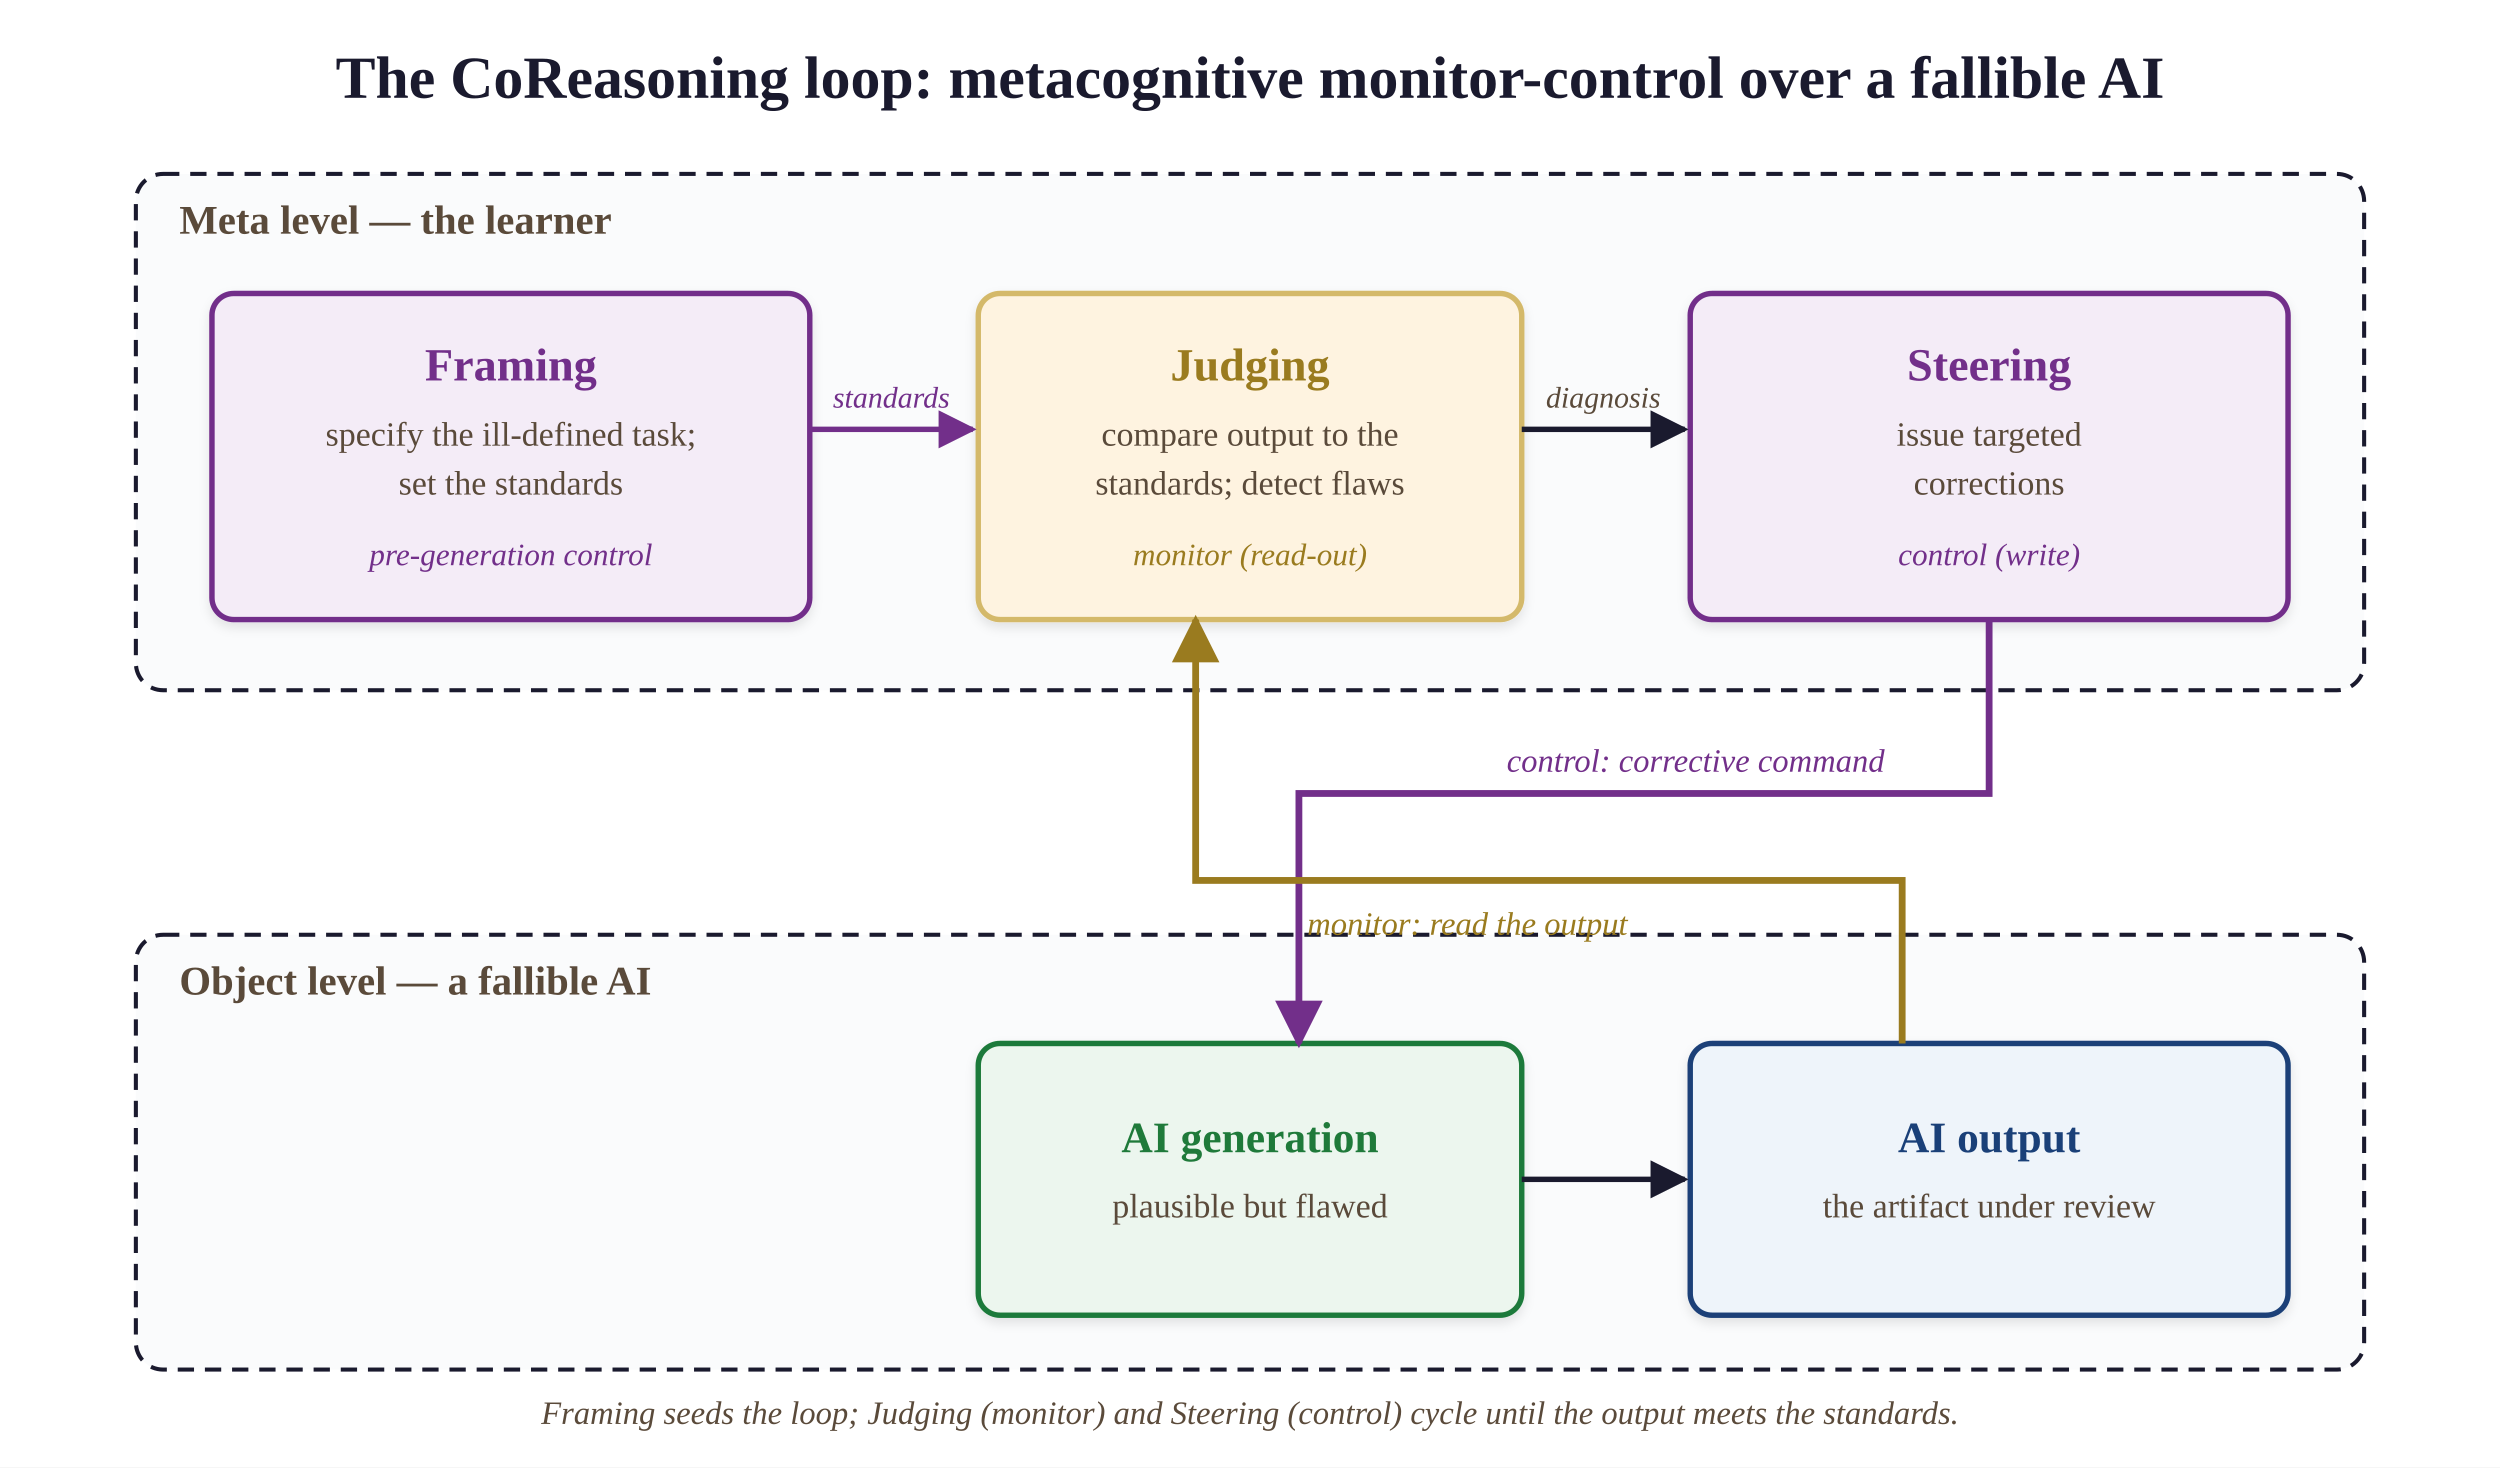
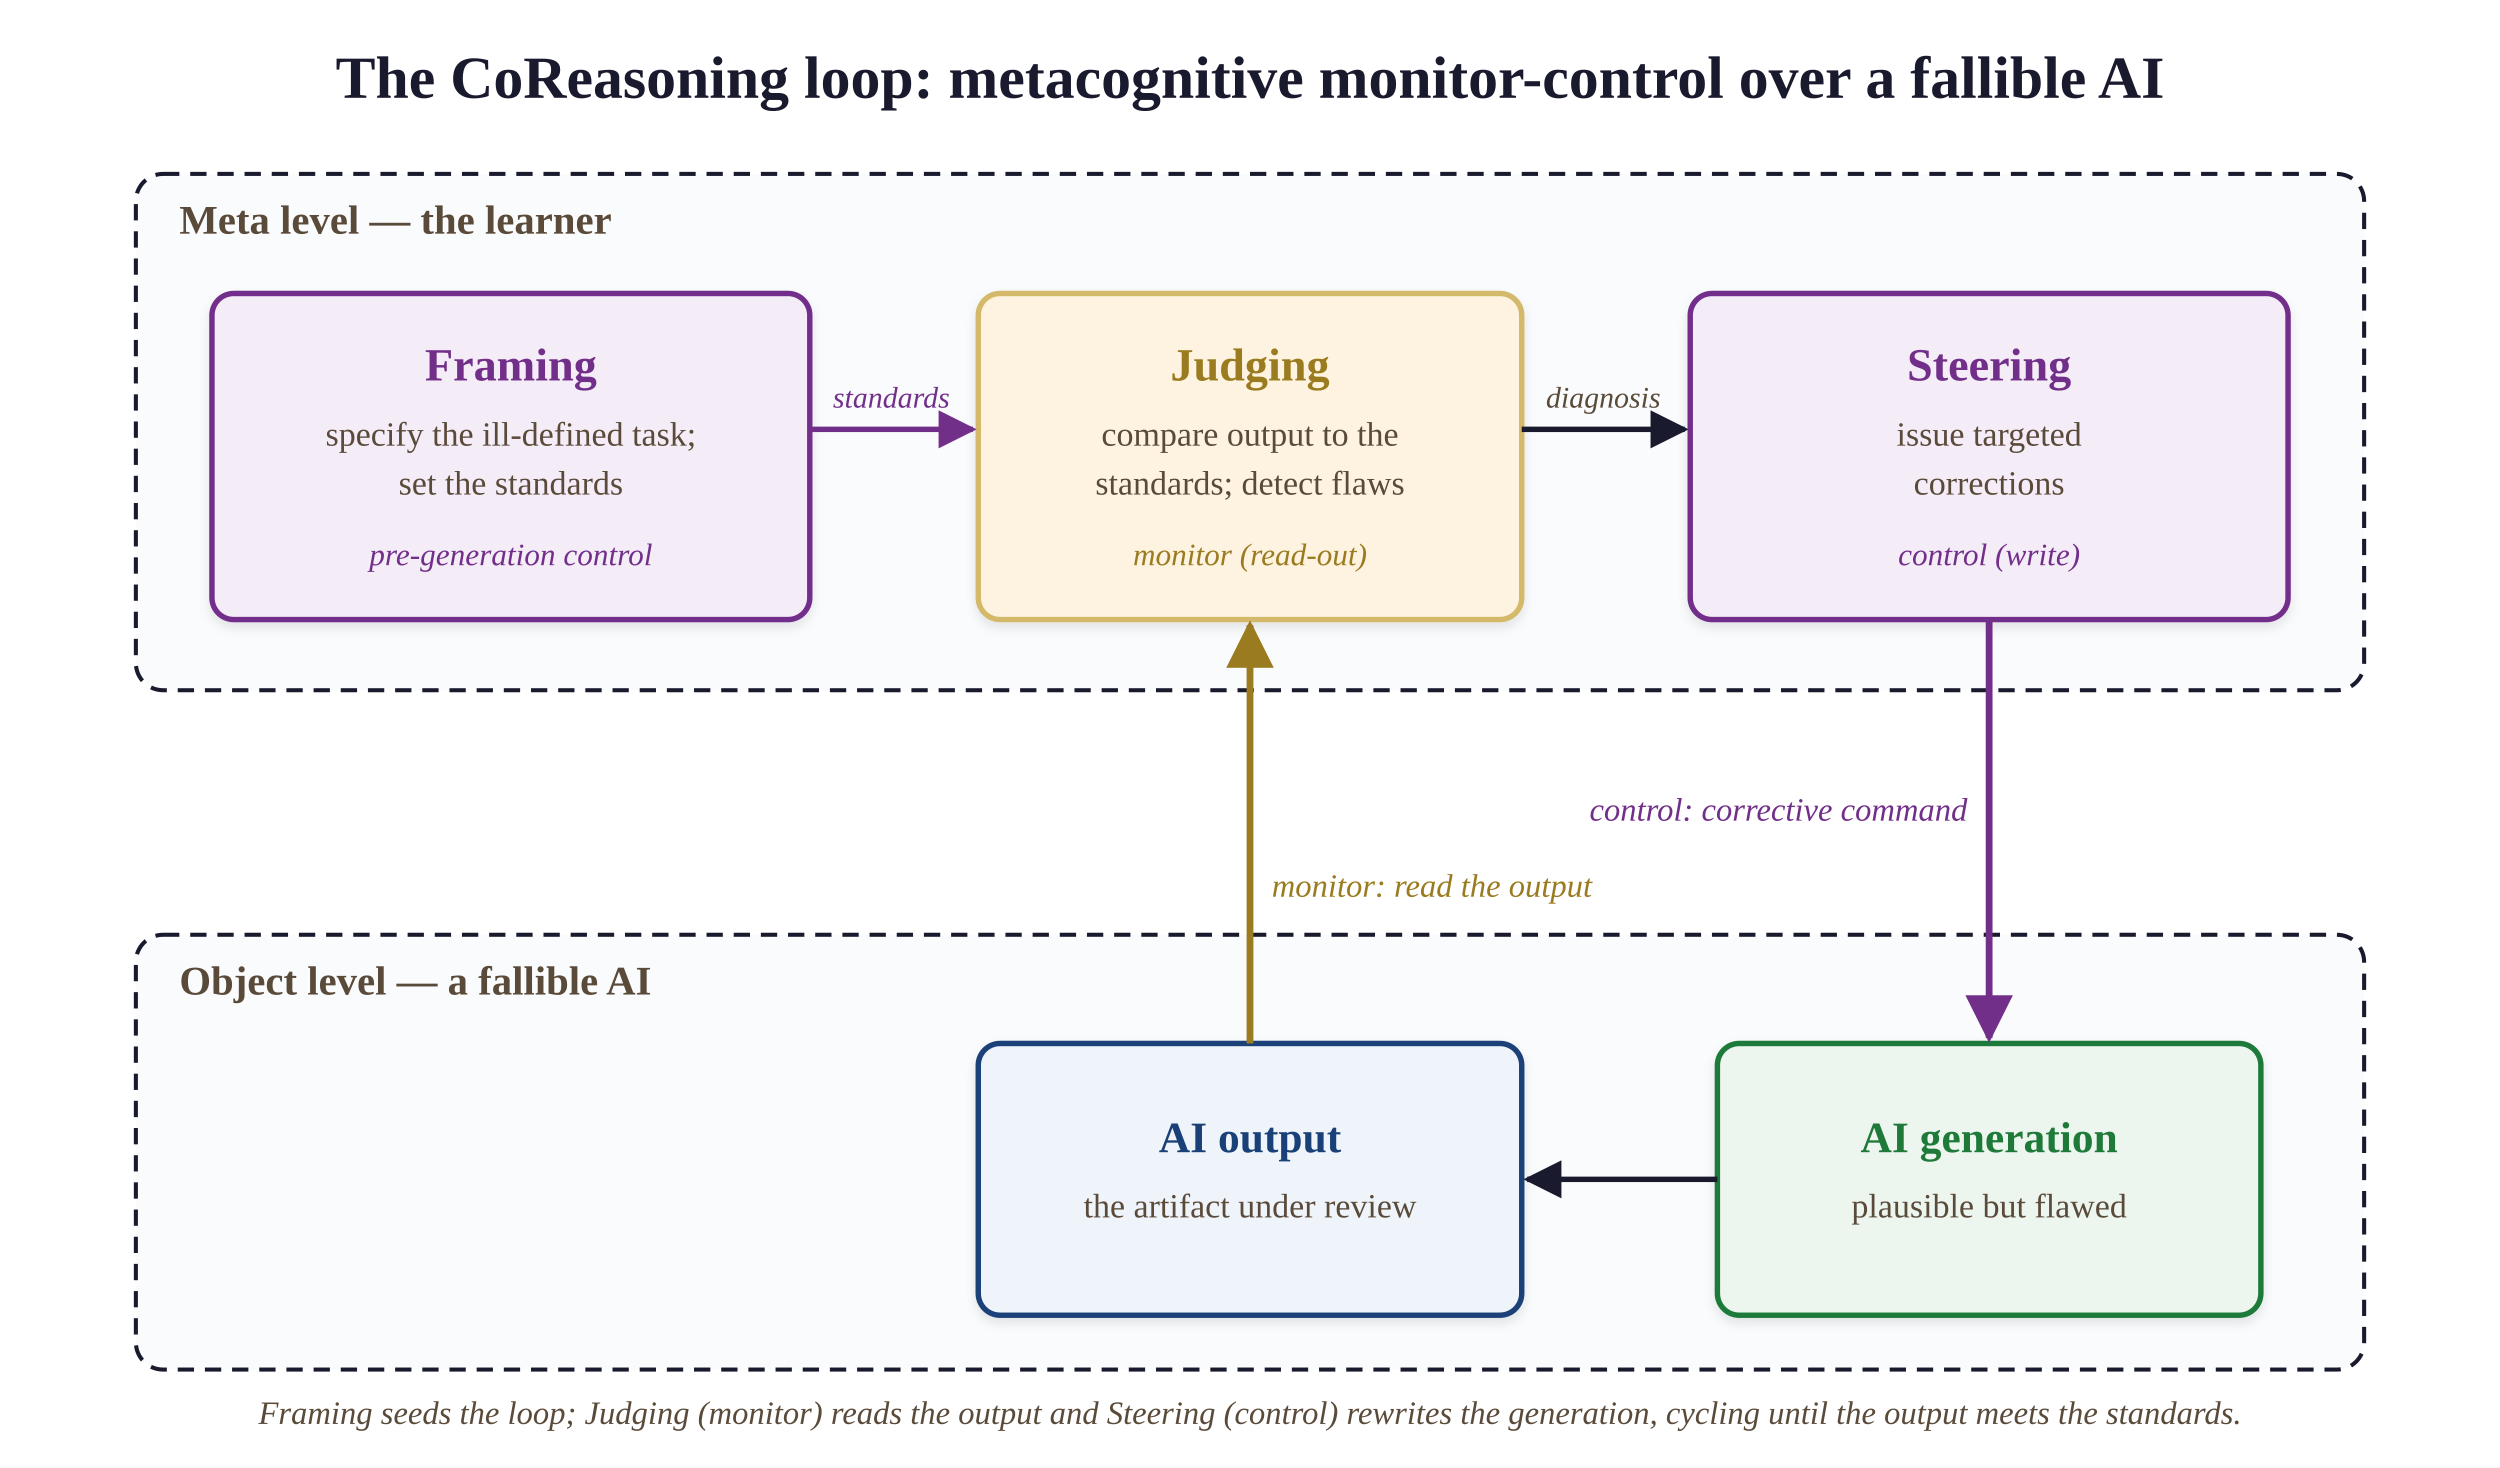
<svg xmlns="http://www.w3.org/2000/svg" viewBox="0 0 920 540" font-family="Georgia, 'Times New Roman', serif">
  <defs>
    <marker id="arr" viewBox="0 0 10 10" refX="9" refY="5" markerWidth="7" markerHeight="7" orient="auto-start-reverse">
      <path d="M 0 0 L 10 5 L 0 10 z" fill="#1a1a2e" />
    </marker>
    <marker id="arrP" viewBox="0 0 10 10" refX="9" refY="5" markerWidth="7" markerHeight="7" orient="auto-start-reverse">
      <path d="M 0 0 L 10 5 L 0 10 z" fill="#722f8a" />
    </marker>
    <marker id="arrG" viewBox="0 0 10 10" refX="9" refY="5" markerWidth="7" markerHeight="7" orient="auto-start-reverse">
      <path d="M 0 0 L 10 5 L 0 10 z" fill="#9a7b1f" />
    </marker>
    <filter id="sh" x="-10%" y="-10%" width="120%" height="120%">
      <feDropShadow dx="0" dy="2" stdDeviation="2" flood-color="#000" flood-opacity="0.10" />
    </filter>
  </defs>
  <rect width="920" height="540" fill="#ffffff" />
  <text x="460" y="36" text-anchor="middle" font-size="22" font-weight="700" fill="#1a1a2e">The CoReasoning loop: metacognitive monitor-control over a fallible AI</text>
  <rect x="50" y="64" width="820" height="190" rx="10" fill="#fafbfc" stroke="#1a1a2e" stroke-width="1.5" stroke-dasharray="6,4" />
  <text x="66" y="86" font-size="15" font-weight="700" fill="#5a4a3a">Meta level — the learner</text>
  <g filter="url(#sh)">
    <rect x="78" y="108" width="220" height="120" rx="8" fill="#f4ecf7" stroke="#722f8a" stroke-width="2" />
  </g>
  <text x="188" y="140" text-anchor="middle" font-size="17" font-weight="700" fill="#722f8a">Framing</text>
  <text x="188" y="164" text-anchor="middle" font-size="12.5" fill="#5a4a3a">specify the ill-defined task;</text>
  <text x="188" y="182" text-anchor="middle" font-size="12.5" fill="#5a4a3a">set the standards</text>
  <text x="188" y="208" text-anchor="middle" font-size="11.5" font-style="italic" fill="#722f8a">pre-generation control</text>
  <g filter="url(#sh)">
    <rect x="360" y="108" width="200" height="120" rx="8" fill="#fef3e0" stroke="#d4b96a" stroke-width="2" />
  </g>
  <text x="460" y="140" text-anchor="middle" font-size="17" font-weight="700" fill="#9a7b1f">Judging</text>
  <text x="460" y="164" text-anchor="middle" font-size="12.5" fill="#5a4a3a">compare output to the</text>
  <text x="460" y="182" text-anchor="middle" font-size="12.5" fill="#5a4a3a">standards; detect flaws</text>
  <text x="460" y="208" text-anchor="middle" font-size="11.5" font-style="italic" fill="#9a7b1f">monitor (read-out)</text>
  <g filter="url(#sh)">
    <rect x="622" y="108" width="220" height="120" rx="8" fill="#f4ecf7" stroke="#722f8a" stroke-width="2" />
  </g>
  <text x="732" y="140" text-anchor="middle" font-size="17" font-weight="700" fill="#722f8a">Steering</text>
  <text x="732" y="164" text-anchor="middle" font-size="12.5" fill="#5a4a3a">issue targeted</text>
  <text x="732" y="182" text-anchor="middle" font-size="12.5" fill="#5a4a3a">corrections</text>
  <text x="732" y="208" text-anchor="middle" font-size="11.5" font-style="italic" fill="#722f8a">control (write)</text>
  <line x1="298" y1="158" x2="358" y2="158" stroke="#722f8a" stroke-width="2" marker-end="url(#arrP)" />
  <text x="328" y="150" text-anchor="middle" font-size="11" font-style="italic" fill="#722f8a">standards</text>
  <line x1="560" y1="158" x2="620" y2="158" stroke="#1a1a2e" stroke-width="2" marker-end="url(#arr)" />
  <text x="590" y="150" text-anchor="middle" font-size="11" font-style="italic" fill="#5a4a3a">diagnosis</text>
  <rect x="50" y="344" width="820" height="160" rx="10" fill="#fafbfc" stroke="#1a1a2e" stroke-width="1.5" stroke-dasharray="6,4" />
  <text x="66" y="366" font-size="15" font-weight="700" fill="#5a4a3a">Object level — a fallible AI</text>
  <g filter="url(#sh)">
-     <rect x="360" y="384" width="200" height="100" rx="8" fill="#ecf6ee" stroke="#1f7a3a" stroke-width="2" />
+     <rect x="360" y="384" width="200" height="100" rx="8" fill="#eef4fa" stroke="#1a4078" stroke-width="2" />
  </g>
-   <text x="460" y="424" text-anchor="middle" font-size="16" font-weight="700" fill="#1f7a3a">AI generation</text>
-   <text x="460" y="448" text-anchor="middle" font-size="12.5" fill="#5a4a3a">plausible but flawed</text>
+   <text x="460" y="424" text-anchor="middle" font-size="16" font-weight="700" fill="#1a4078">AI output</text>
+   <text x="460" y="448" text-anchor="middle" font-size="12.5" fill="#5a4a3a">the artifact under review</text>
  <g filter="url(#sh)">
-     <rect x="622" y="384" width="220" height="100" rx="8" fill="#eef4fa" stroke="#1a4078" stroke-width="2" />
+     <rect x="632" y="384" width="200" height="100" rx="8" fill="#ecf6ee" stroke="#1f7a3a" stroke-width="2" />
  </g>
-   <text x="732" y="424" text-anchor="middle" font-size="16" font-weight="700" fill="#1a4078">AI output</text>
-   <text x="732" y="448" text-anchor="middle" font-size="12.5" fill="#5a4a3a">the artifact under review</text>
-   <line x1="560" y1="434" x2="620" y2="434" stroke="#1a1a2e" stroke-width="2" marker-end="url(#arr)" />
-   <path d="M 732 228 L 732 292 L 478 292 L 478 384" fill="none" stroke="#722f8a" stroke-width="2.5" marker-end="url(#arrP)" />
-   <text x="624" y="284" text-anchor="middle" font-size="12" font-style="italic" fill="#722f8a">control: corrective command</text>
-   <path d="M 700 384 L 700 324 L 440 324 L 440 228" fill="none" stroke="#9a7b1f" stroke-width="2.5" marker-end="url(#arrG)" />
-   <text x="540" y="344" text-anchor="middle" font-size="12" font-style="italic" fill="#9a7b1f">monitor: read the output</text>
-   <text x="460" y="524" text-anchor="middle" font-size="12" font-style="italic" fill="#5a4a3a">Framing seeds the loop; Judging (monitor) and Steering (control) cycle until the output meets the standards.</text>
+   <text x="732" y="424" text-anchor="middle" font-size="16" font-weight="700" fill="#1f7a3a">AI generation</text>
+   <text x="732" y="448" text-anchor="middle" font-size="12.5" fill="#5a4a3a">plausible but flawed</text>
+   <line x1="632" y1="434" x2="562" y2="434" stroke="#1a1a2e" stroke-width="2" marker-end="url(#arr)" />
+   <line x1="732" y1="228" x2="732" y2="382" stroke="#722f8a" stroke-width="2.5" marker-end="url(#arrP)" />
+   <text x="724" y="302" text-anchor="end" font-size="12" font-style="italic" fill="#722f8a">control: corrective command</text>
+   <line x1="460" y1="384" x2="460" y2="230" stroke="#9a7b1f" stroke-width="2.5" marker-end="url(#arrG)" />
+   <text x="468" y="330" text-anchor="start" font-size="12" font-style="italic" fill="#9a7b1f">monitor: read the output</text>
+   <text x="460" y="524" text-anchor="middle" font-size="12" font-style="italic" fill="#5a4a3a">Framing seeds the loop; Judging (monitor) reads the output and Steering (control) rewrites the generation, cycling until the output meets the standards.</text>
</svg>
